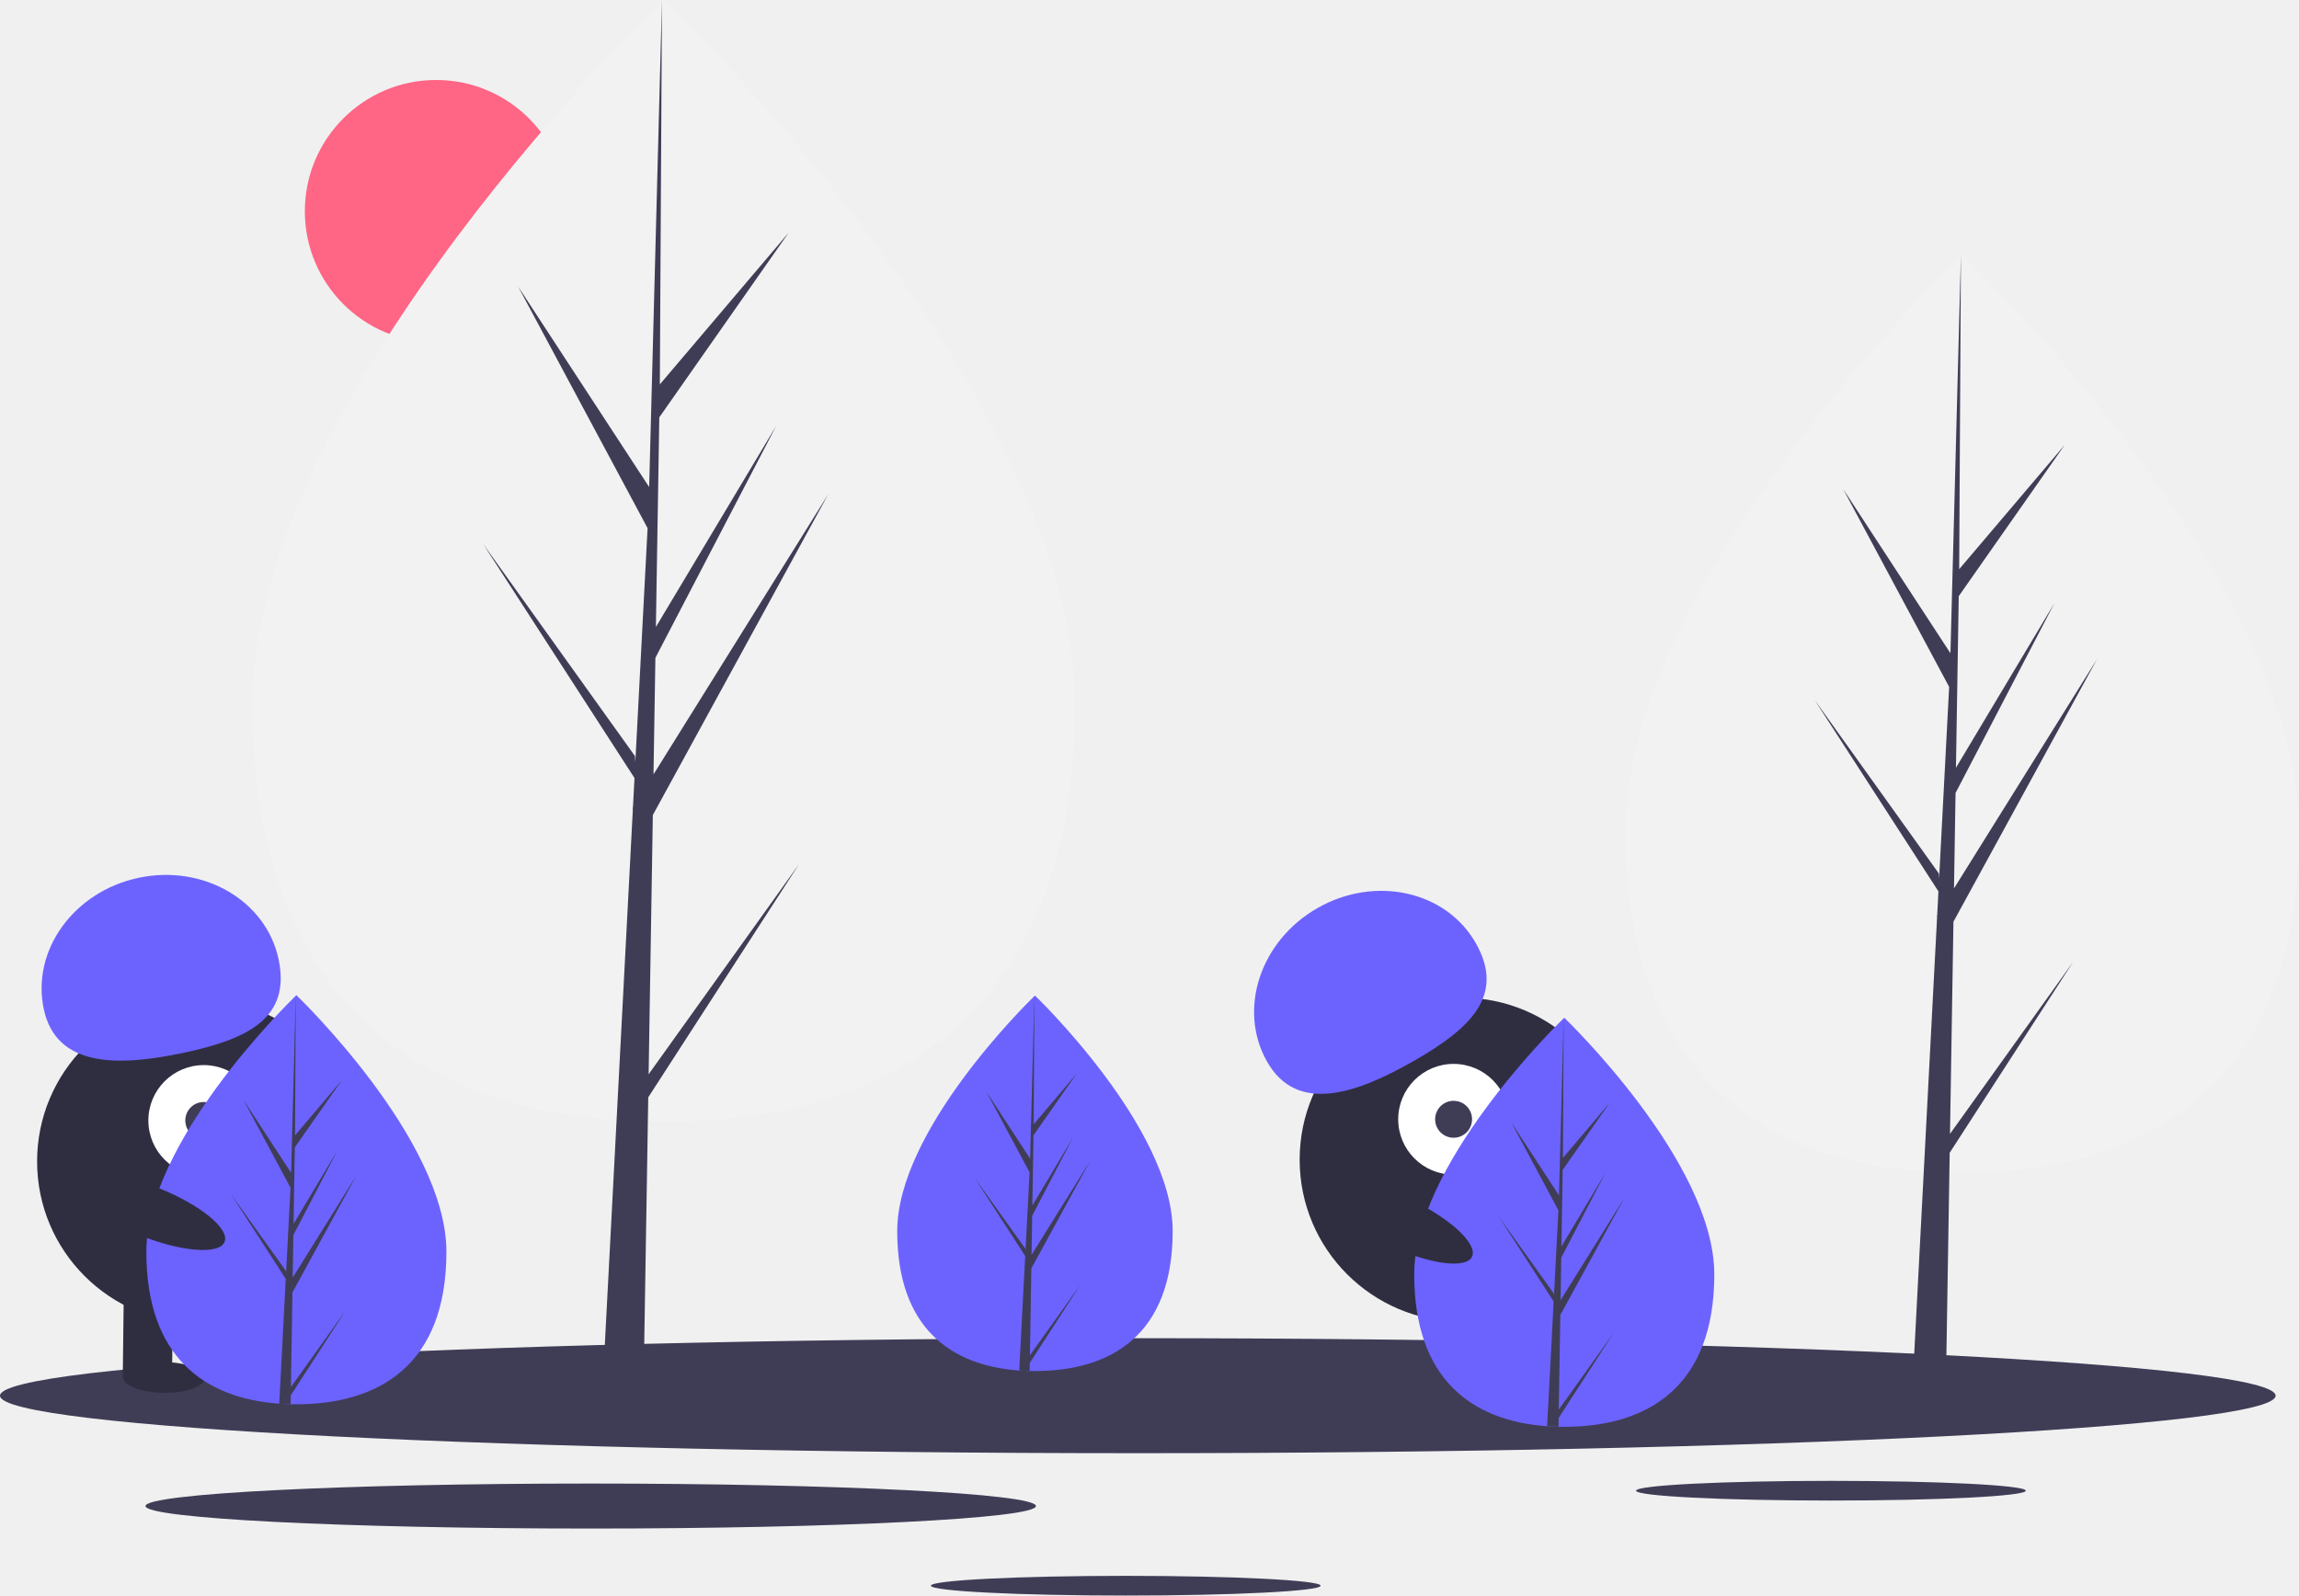
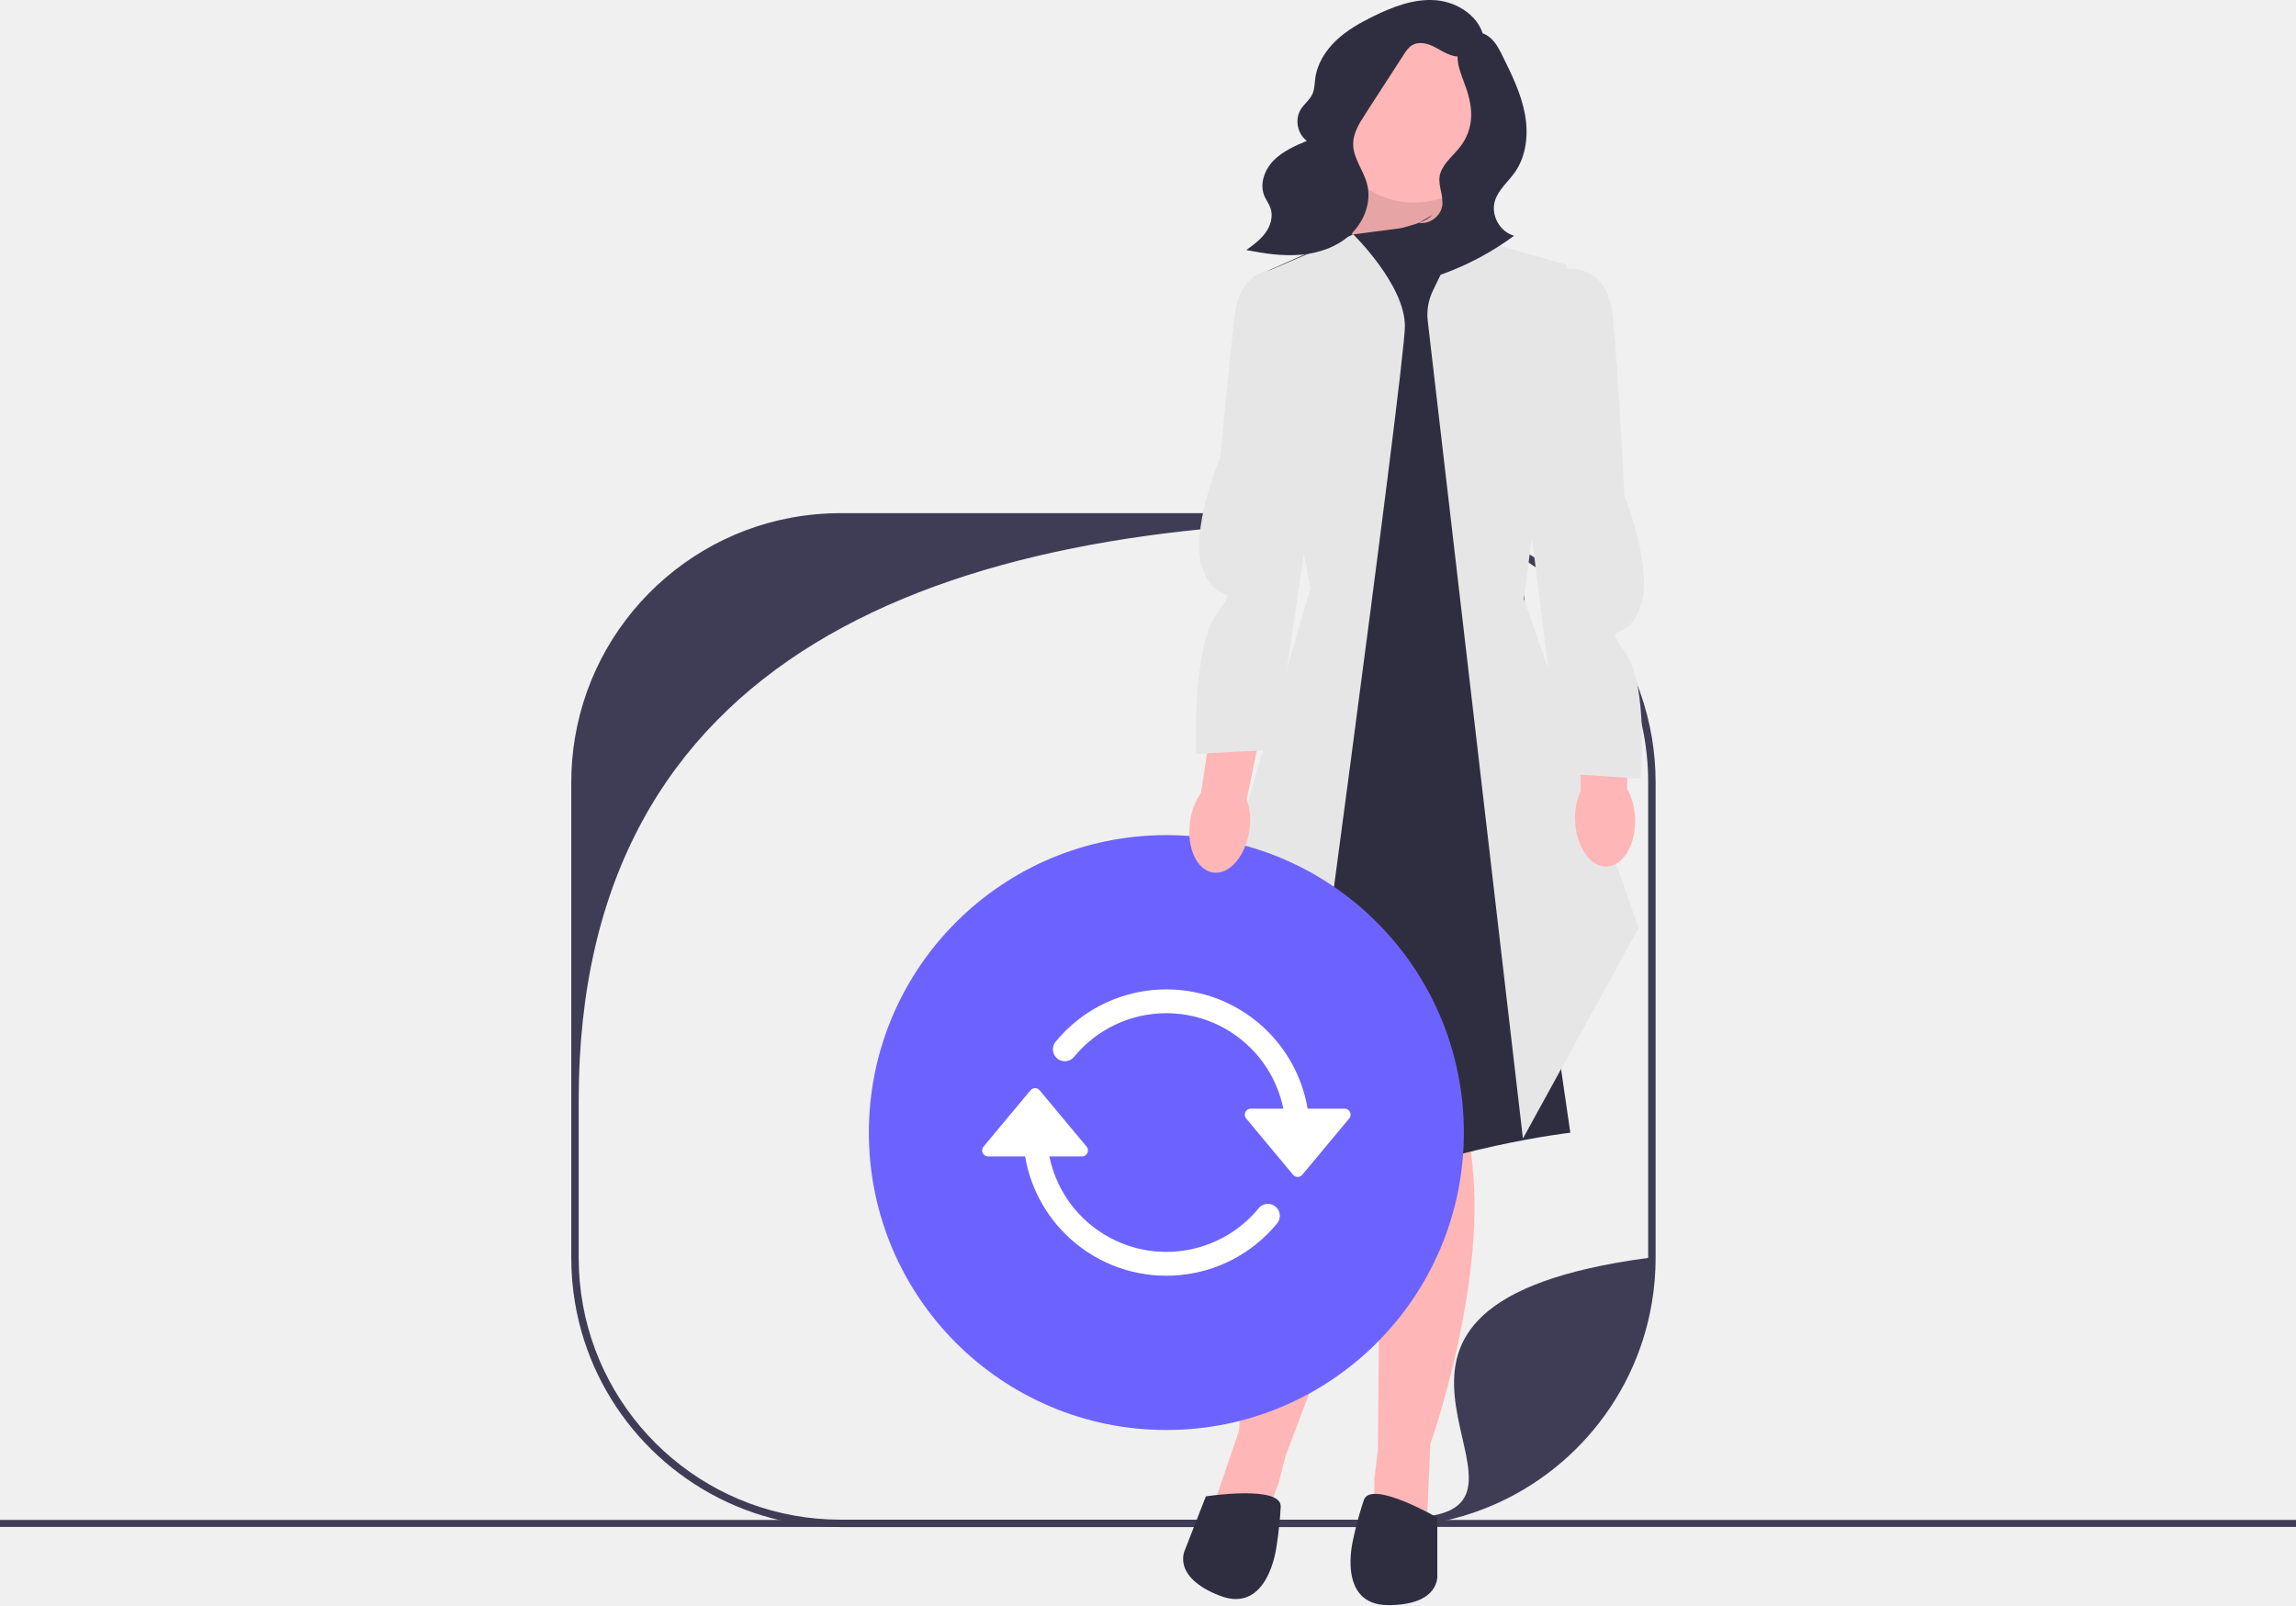
- <svg xmlns="http://www.w3.org/2000/svg" id="a706cf1c-1654-439b-8fcf-310eb7aa0e00" data-name="Layer 1" width="1120.592" height="777.916" viewBox="0 0 1120.592 777.916">
-   <circle cx="212.592" cy="103" r="64" fill="#ff6584" />
-   <path d="M563.68,404.164c0,151.011-89.774,203.739-200.516,203.739S162.649,555.175,162.649,404.164,363.165,61.042,363.165,61.042,563.68,253.152,563.68,404.164Z" transform="translate(-39.70387 -61.04208)" fill="#f2f2f2" />
-   <polygon points="316.156 523.761 318.21 397.378 403.674 241.024 318.532 377.552 319.455 320.725 378.357 207.605 319.699 305.687 319.699 305.687 321.359 203.481 384.433 113.423 321.621 187.409 322.658 0 316.138 248.096 316.674 237.861 252.547 139.704 315.646 257.508 309.671 371.654 309.493 368.625 235.565 265.329 309.269 379.328 308.522 393.603 308.388 393.818 308.449 394.99 293.29 684.589 313.544 684.589 315.974 535.005 389.496 421.285 316.156 523.761" fill="#3f3d56" />
-   <path d="M1160.296,466.014c0,123.61-73.484,166.77-164.132,166.77s-164.132-43.16-164.132-166.77S996.165,185.152,996.165,185.152,1160.296,342.404,1160.296,466.014Z" transform="translate(-39.70387 -61.04208)" fill="#f2f2f2" />
-   <polygon points="950.482 552.833 952.162 449.383 1022.119 321.4 952.426 433.154 953.182 386.639 1001.396 294.044 953.382 374.329 953.382 374.329 954.741 290.669 1006.369 216.952 954.954 277.514 955.804 124.11 950.467 327.188 950.906 318.811 898.414 238.464 950.064 334.893 945.173 428.327 945.027 425.847 884.514 341.294 944.844 434.608 944.232 446.293 944.123 446.469 944.173 447.428 931.764 684.478 948.343 684.478 950.332 562.037 1010.514 468.952 950.482 552.833" fill="#3f3d56" />
-   <ellipse cx="554.592" cy="680.479" rx="554.592" ry="28.034" fill="#3f3d56" />
-   <ellipse cx="892.445" cy="726.797" rx="94.989" ry="4.802" fill="#3f3d56" />
-   <ellipse cx="548.72" cy="773.114" rx="94.989" ry="4.802" fill="#3f3d56" />
-   <ellipse cx="287.944" cy="734.279" rx="217.014" ry="10.97" fill="#3f3d56" />
-   <circle cx="97.084" cy="566.27" r="79" fill="#2f2e41" />
-   <rect x="99.805" y="689.023" width="24" height="43" transform="translate(-31.32451 -62.31008) rotate(0.67509)" fill="#2f2e41" />
-   <rect x="147.802" y="689.589" width="24" height="43" transform="translate(-31.31452 -62.87555) rotate(0.67509)" fill="#2f2e41" />
-   <ellipse cx="119.546" cy="732.616" rx="7.5" ry="20" transform="translate(-654.1319 782.4795) rotate(-89.32491)" fill="#2f2e41" />
-   <ellipse cx="167.554" cy="732.182" rx="7.5" ry="20" transform="translate(-606.2547 830.0553) rotate(-89.32491)" fill="#2f2e41" />
-   <circle cx="99.319" cy="546.295" r="27" fill="#fff" />
-   <circle cx="99.319" cy="546.295" r="9" fill="#3f3d56" />
-   <path d="M61.026,552.946c-6.042-28.641,14.688-57.265,46.3-63.934s62.138,11.143,68.18,39.784-14.978,38.93-46.591,45.599S67.068,581.587,61.026,552.946Z" transform="translate(-39.70387 -61.04208)" fill="#6c63ff" />
-   <path d="M257.296,671.384c0,55.076-32.74,74.306-73.13,74.306q-1.404,0-2.803-.031c-1.871-.04-3.725-.129-5.556-.254-36.451-2.58-64.771-22.799-64.771-74.021,0-53.008,67.739-119.896,72.827-124.846l.009-.009c.196-.192.294-.285.294-.285S257.296,616.308,257.296,671.384Z" transform="translate(-39.70387 -61.04208)" fill="#6c63ff" />
-   <path d="M181.502,737.265l26.747-37.374-26.814,41.477-.071,4.291c-1.871-.04-3.725-.129-5.556-.254l2.883-55.103-.022-.428.049-.08.272-5.204-26.881-41.58,26.965,37.677.062,1.105,2.179-41.633-23.013-42.966,23.294,35.658,2.268-86.314.009-.294v.285l-.379,68.064,22.911-26.983-23.004,32.847-.606,37.276L204.185,621.958l-21.48,41.259-.339,20.723,31.056-49.791-31.171,57.023Z" transform="translate(-39.70387 -61.04208)" fill="#3f3d56" />
-   <circle cx="712.485" cy="565.415" r="79" fill="#2f2e41" />
-   <rect x="741.777" y="691.824" width="24" height="43" transform="translate(-215.9946 191.864) rotate(-17.08345)" fill="#2f2e41" />
-   <rect x="787.659" y="677.723" width="24" height="43" transform="matrix(0.95588, -0.29376, 0.29376, 0.95588, -209.8279, 204.7204)" fill="#2f2e41" />
-   <ellipse cx="767.887" cy="732.003" rx="20" ry="7.5" transform="translate(-220.8593 196.8331) rotate(-17.08345)" fill="#2f2e41" />
-   <ellipse cx="813.475" cy="716.946" rx="20" ry="7.5" transform="translate(-214.4248 209.561) rotate(-17.08345)" fill="#2f2e41" />
-   <circle cx="708.522" cy="545.71" r="27" fill="#fff" />
-   <circle cx="708.522" cy="545.71" r="9" fill="#3f3d56" />
-   <path d="M657.355,578.743c-14.49-25.433-3.478-59.016,24.594-75.009s62.576-8.341,77.065,17.093-2.391,41.644-30.463,57.637S671.845,604.176,657.355,578.743Z" transform="translate(-39.70387 -61.04208)" fill="#6c63ff" />
-   <path d="M611.296,661.299c0,50.557-30.054,68.21-67.13,68.21q-1.288,0-2.573-.029c-1.718-.037-3.419-.119-5.1-.233-33.461-2.368-59.457-20.929-59.457-67.948,0-48.659,62.181-110.059,66.852-114.603l.008-.008c.18-.176.27-.262.27-.262S611.296,610.742,611.296,661.299Z" transform="translate(-39.70387 -61.04208)" fill="#6c63ff" />
-   <path d="M541.72,721.774l24.553-34.307-24.614,38.074-.065,3.939c-1.718-.037-3.419-.119-5.1-.233l2.646-50.582-.02-.393.045-.074.249-4.777-24.675-38.168,24.753,34.585.057,1.014,2-38.217-21.125-39.44L541.806,625.928l2.082-79.232.008-.27v.262l-.348,62.48,21.031-24.769-21.117,30.152-.556,34.217,19.636-32.839-19.718,37.874-.311,19.023,28.508-45.706-28.614,52.344Z" transform="translate(-39.70387 -61.04208)" fill="#3f3d56" />
-   <path d="M875.296,682.384c0,55.076-32.74,74.306-73.13,74.306q-1.403,0-2.803-.031c-1.871-.04-3.725-.129-5.556-.254-36.451-2.58-64.771-22.799-64.771-74.021,0-53.008,67.739-119.896,72.827-124.846l.009-.009c.196-.192.294-.285.294-.285S875.296,627.308,875.296,682.384Z" transform="translate(-39.70387 -61.04208)" fill="#6c63ff" />
-   <path d="M799.502,748.265l26.747-37.374-26.814,41.477-.071,4.291c-1.871-.04-3.725-.129-5.556-.254l2.883-55.103-.022-.428.049-.08.272-5.204L770.108,654.011l26.965,37.677.062,1.105,2.179-41.633-23.013-42.966,23.294,35.658,2.268-86.314.009-.294v.285l-.379,68.064,22.911-26.983-23.004,32.847-.606,37.276L822.185,632.958l-21.48,41.259-.339,20.723,31.056-49.791-31.171,57.023Z" transform="translate(-39.70387 -61.04208)" fill="#3f3d56" />
-   <ellipse cx="721.517" cy="656.822" rx="12.4" ry="39.5" transform="translate(-220.8352 966.2232) rotate(-64.62574)" fill="#2f2e41" />
-   <ellipse cx="112.517" cy="651.822" rx="12.4" ry="39.5" transform="translate(-574.0794 452.7137) rotate(-68.15829)" fill="#2f2e41" />
+ <svg xmlns="http://www.w3.org/2000/svg" id="uuid-b6cd947d-3404-4dbf-95c4-900fe0f3a7c0" width="656" height="458.686" viewBox="0 0 656 458.686">
+   <rect y="434.343" width="656" height="2" fill="#3f3d56" />
+   <g>
+     <path d="M471.971,210.814c-6.073-36.417-37.728-64.169-75.864-64.169H240.149c-38.121,0-69.769,27.73-75.864,64.125-.704,4.162-1.067,8.443-1.067,12.806v135.886c0,4.362,.363,8.636,1.067,12.798,4.851,28.996,25.93,52.497,53.586,60.844,7.051,2.133,14.531,3.281,22.279,3.281h155.957c7.747,0,15.228-1.148,22.279-3.281,27.663-8.354,48.749-31.87,53.586-60.888,.696-4.148,1.059-8.406,1.059-12.754V223.575c0-4.348-.363-8.614-1.059-12.761Zm-62.666,222.29c-4.288,.763-8.695,1.163-13.198,1.163H240.149c-4.503,0-8.91-.4-13.198-1.163-35.018-6.229-61.607-36.832-61.607-73.642v-45.105c0-127.45,103.312-165.586,230.762-165.586,41.313,0,74.805,33.492,74.805,74.805v135.886c-100.291,13.42-26.589,67.413-61.607,73.642Z" fill="#3f3d56" />
+     <polygon points="349.162 249.186 355.162 288.186 443.162 276.186 434.662 230.62 349.162 249.186" fill="#6c63ff" />
+     <rect x="381.842" y="30.342" width="36.385" height="37.661" fill="#2f2e41" />
+     <polygon points="385.162 70.186 394.162 43.186 411.704 43.186 412.627 70.186 385.162 70.186" fill="#ffb6b6" />
+     <polygon points="385.162 70.186 394.162 43.186 411.704 43.186 412.627 70.186 385.162 70.186" opacity=".1" />
+     <path d="M394.662,310.686l-1,104-1,8v11.484l15,1.516,1-23s16-45,12-80-2-25-2-25l-24,3Z" fill="#ffb6b6" />
+     <path d="M404.184,318.854l-36.901,97.238-1.979,7.816-4.178,10.697-14.524-4.045,7.435-21.788s1.466-47.737,17.924-78.884c16.458-31.147,10.957-22.56,10.957-22.56l21.264,11.525Z" fill="#ffb6b6" />
+     <path d="M385.162,67.186l-27,12,17.24,89.012-2.724,127.756-18,38s-3.016,21.732,27.984,7.732,66-18,66-18l-8.5-58.5-7.5-153.5,1-34-22-14-26.5,3.5Z" fill="#2f2e41" />
+     <path d="M370.124,335.343l-29.962-50.157,34.24-116.988-16.24-89.012,28.49-12.197s14.749,14.362,14.749,26.209-31.277,242.145-31.277,242.145Z" fill="#e6e6e6" />
+     <path d="M435.124,325.343l-27.197-233.628c-.343-2.95,.16-5.937,1.452-8.611l7.783-16.114,30.5,8.697-12.26,95.512,32.76,93.988-33.038,60.157Z" fill="#e6e6e6" />
+     <path d="M410.662,433.686s-19-11-21-5-3,11-3,11c0,0-5,19,10,19s14-8.642,14-8.642v-16.358Z" fill="#2f2e41" />
+     <path d="M344.536,427.606s21.7-3.335,21.38,2.982c-.32,6.316-1.207,11.338-1.207,11.338,0,0-2.254,19.517-16.227,14.06-13.972-5.457-9.897-13.143-9.897-13.143l5.951-15.238Z" fill="#2f2e41" />
+     <circle cx="404.103" cy="33.021" r="24.86" fill="#ffb6b6" />
+     <path d="M423.965,10.868c-1.157-6.129-7.449-10.275-13.665-10.795-6.216-.52-12.305,1.827-17.902,4.579-3.795,1.865-7.531,3.968-10.604,6.872-3.074,2.904-5.461,6.697-6.012,10.889-.195,1.483-.17,3.033-.777,4.4-.758,1.708-2.387,2.868-3.369,4.458-1.762,2.851-.953,6.999,1.752,8.978-3.4,1.449-6.894,2.961-9.486,5.596s-4.089,6.703-2.666,10.115c.503,1.207,1.335,2.263,1.765,3.498,.817,2.345,.039,5.009-1.409,7.026-1.449,2.017-3.493,3.512-5.502,4.972,5.162,1.012,10.431,1.8,15.67,1.328s10.497-2.308,14.291-5.952c3.794-3.644,5.881-9.264,4.52-14.345-1.043-3.892-3.959-7.303-3.957-11.333,.001-3.097,1.743-5.892,3.425-8.493l11.019-17.042c.661-1.022,1.357-2.079,2.401-2.704,1.776-1.063,4.08-.596,5.952,.287,1.872,.883,3.583,2.149,5.579,2.696,4.075,1.117,8.801-1.448,10.086-5.473" fill="#2f2e41" />
+     <path d="M409.279,61.425c-2.072,2.006-5.057,2.652-7.824,3.465s-5.71,2.091-6.955,4.692c-1.221,2.55-.335,5.788,1.687,7.765s4.958,2.81,7.786,2.771c2.827-.039,5.583-.868,8.242-1.83,7.271-2.631,14.157-6.321,20.373-10.919-4.027-1.114-6.661-5.816-5.508-9.832,.938-3.267,3.805-5.545,5.756-8.328,3.36-4.792,3.919-11.108,2.807-16.853-1.112-5.745-3.732-11.071-6.324-16.318-.819-1.659-1.658-3.345-2.936-4.682s-3.088-2.295-4.928-2.104c-3.053,.318-5.003,3.67-5.024,6.74s1.326,5.955,2.347,8.85c1.052,2.983,1.784,6.144,1.501,9.294-.237,2.64-1.197,5.211-2.748,7.36-1.198,1.66-2.725,3.052-4.027,4.631-1.007,1.221-1.9,2.603-2.165,4.163-.482,2.839,1.184,5.712,.727,8.555-.482,3.006-3.645,5.307-6.653,4.841" fill="#2f2e41" />
+     <g>
+       <circle cx="333.249" cy="323.645" r="85" fill="#6c63ff" />
+       <g>
+         <path d="M384.178,316.823h-10.567c-1.644-9.687-6.717-18.46-14.292-24.717-17.434-14.4-43.241-11.94-57.641,5.494-.049,.056-.096,.113-.142,.172-1.151,1.491-.874,3.633,.617,4.784,1.491,1.151,3.633,.874,4.784-.617,6.255-7.579,15.724-12.402,26.311-12.402,16.209,.002,30.179,11.406,33.426,27.286h-9.318c-.399,0-.785,.14-1.091,.395-.724,.603-.822,1.678-.219,2.402l13.411,16.099c.066,.079,.139,.152,.218,.217,.723,.603,1.799,.506,2.402-.217l13.411-16.099c.255-.306,.395-.692,.395-1.091,0-.942-.763-1.706-1.705-1.706Z" fill="#fff" />
+         <path d="M364.343,344.734c-1.491-1.151-3.633-.874-4.784,.617-4.962,6.008-11.831,10.136-19.464,11.699-18.462,3.78-36.492-8.122-40.272-26.584h9.318c.942-0,1.705-.764,1.705-1.706-0-.399-.14-.785-.395-1.091l-13.411-16.099c-.603-.723-1.679-.821-2.402-.218-.079,.066-.152,.139-.218,.218l-13.411,16.099c-.603,.724-.505,1.799,.219,2.402,.306,.255,.692,.395,1.091,.395h10.566c1.644,9.687,6.717,18.46,14.293,24.717,17.434,14.4,43.241,11.94,57.641-5.494,.049-.056,.096-.113,.141-.172,1.151-1.491,.875-3.633-.617-4.784Z" fill="#fff" />
+       </g>
+     </g>
+     <path id="uuid-aeb637dc-e1fd-4a91-b004-850f3aa123ef" d="M356.981,237.194c-1.029,7.366-5.665,12.806-10.352,12.15-4.688-.656-7.652-7.158-6.622-14.527,.371-2.949,1.444-5.766,3.127-8.216l4.756-31.156,14.573,2.543-6.236,30.444c.947,2.818,1.206,5.823,.754,8.762Z" fill="#ffb6b6" />
+     <path d="M369.662,77.686s-15-5-17,13-4,40-4,40c0,0-9,21-5,32s11,3.331,4,12.665c-7,9.335-6.025,40.047-6.025,40.047l22.525-1.134s12.5-82.579,12.5-84.579-7-52-7-52Z" fill="#e6e6e6" />
+     <g>
+       <path id="uuid-aeb22062-8de1-4e83-b65a-aea348534ace" d="M467.161,233.85c.279,7.433-3.33,13.601-8.06,13.778-4.73,.177-8.789-5.705-9.067-13.14-.152-2.969,.41-5.93,1.637-8.637l-.784-31.507,14.793-.053-.798,31.066c1.427,2.609,2.209,5.521,2.279,8.493Z" fill="#ffb6b6" />
+       <path d="M444.07,77.349s15.087-4.731,16.765,13.302c1.678,18.033,3.285,51.065,3.285,51.065,0,0,8.623,21.157,4.427,32.084s-11.058,3.134-4.226,12.592c6.832,9.458,4.38,36.131,4.38,36.131l-22.501-1.536s-10.094-78.772-10.059-80.771,7.928-62.867,7.928-62.867Z" fill="#e6e6e6" />
+     </g>
+   </g>
</svg>
